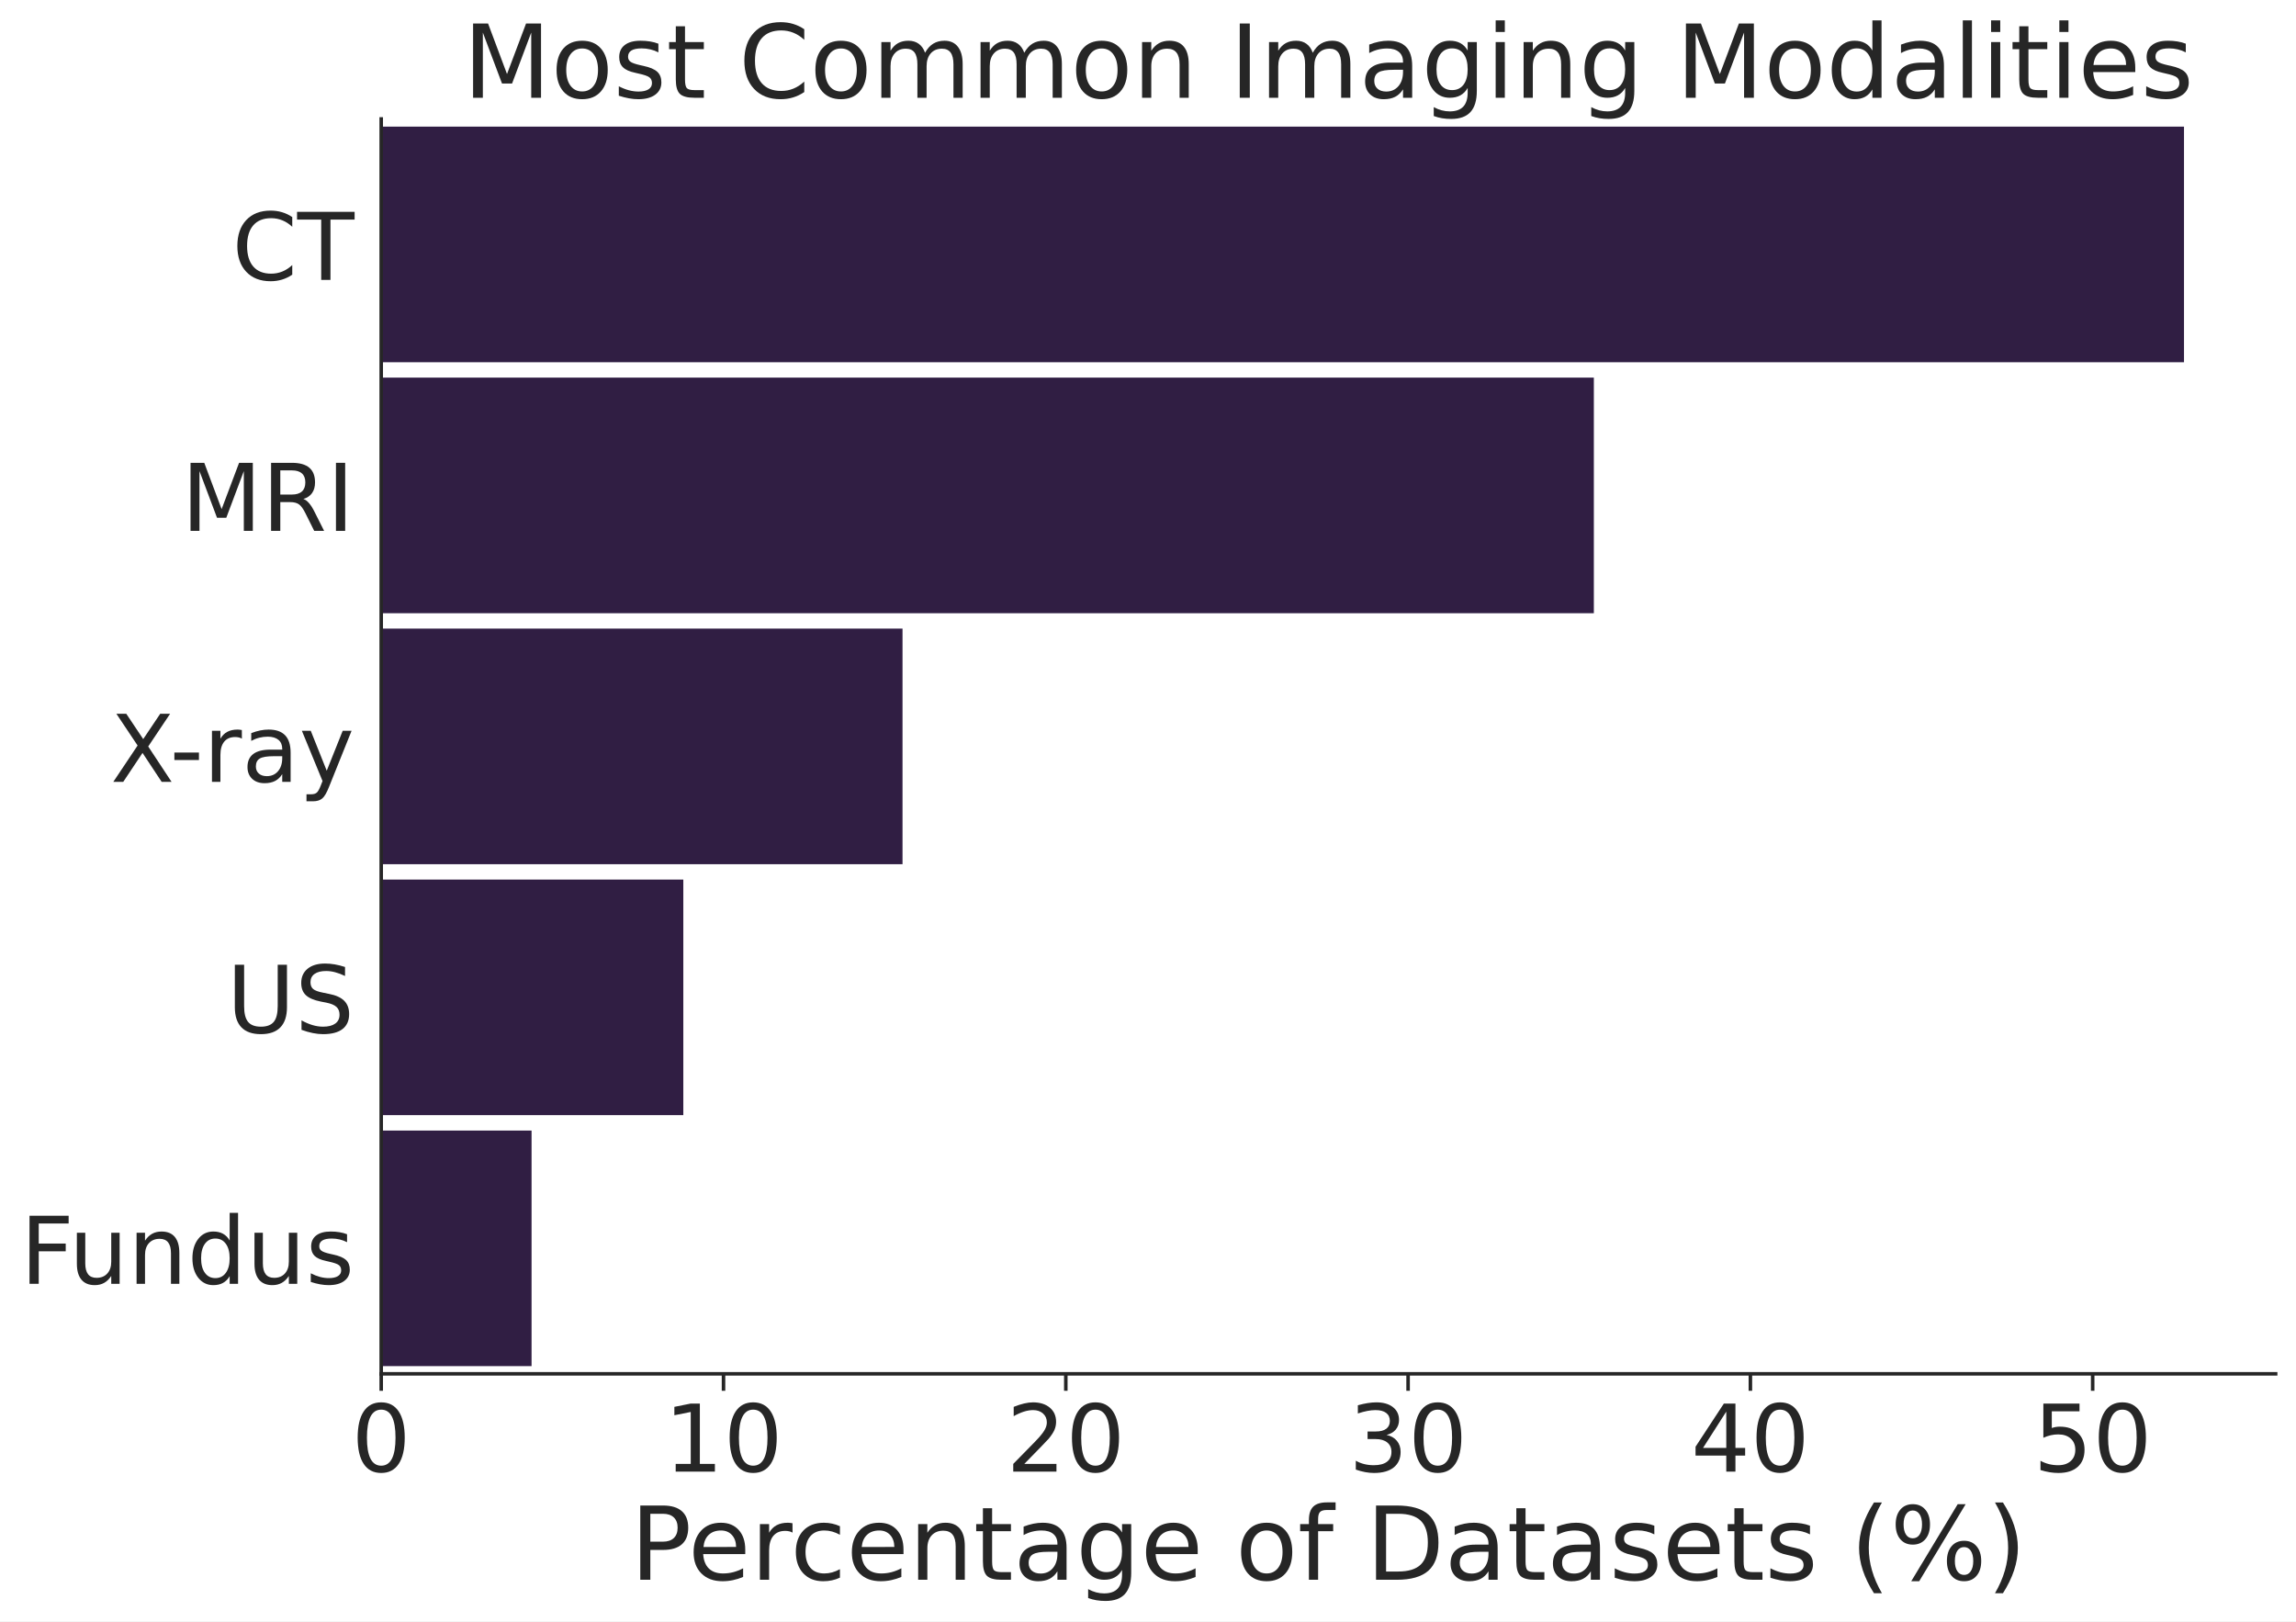
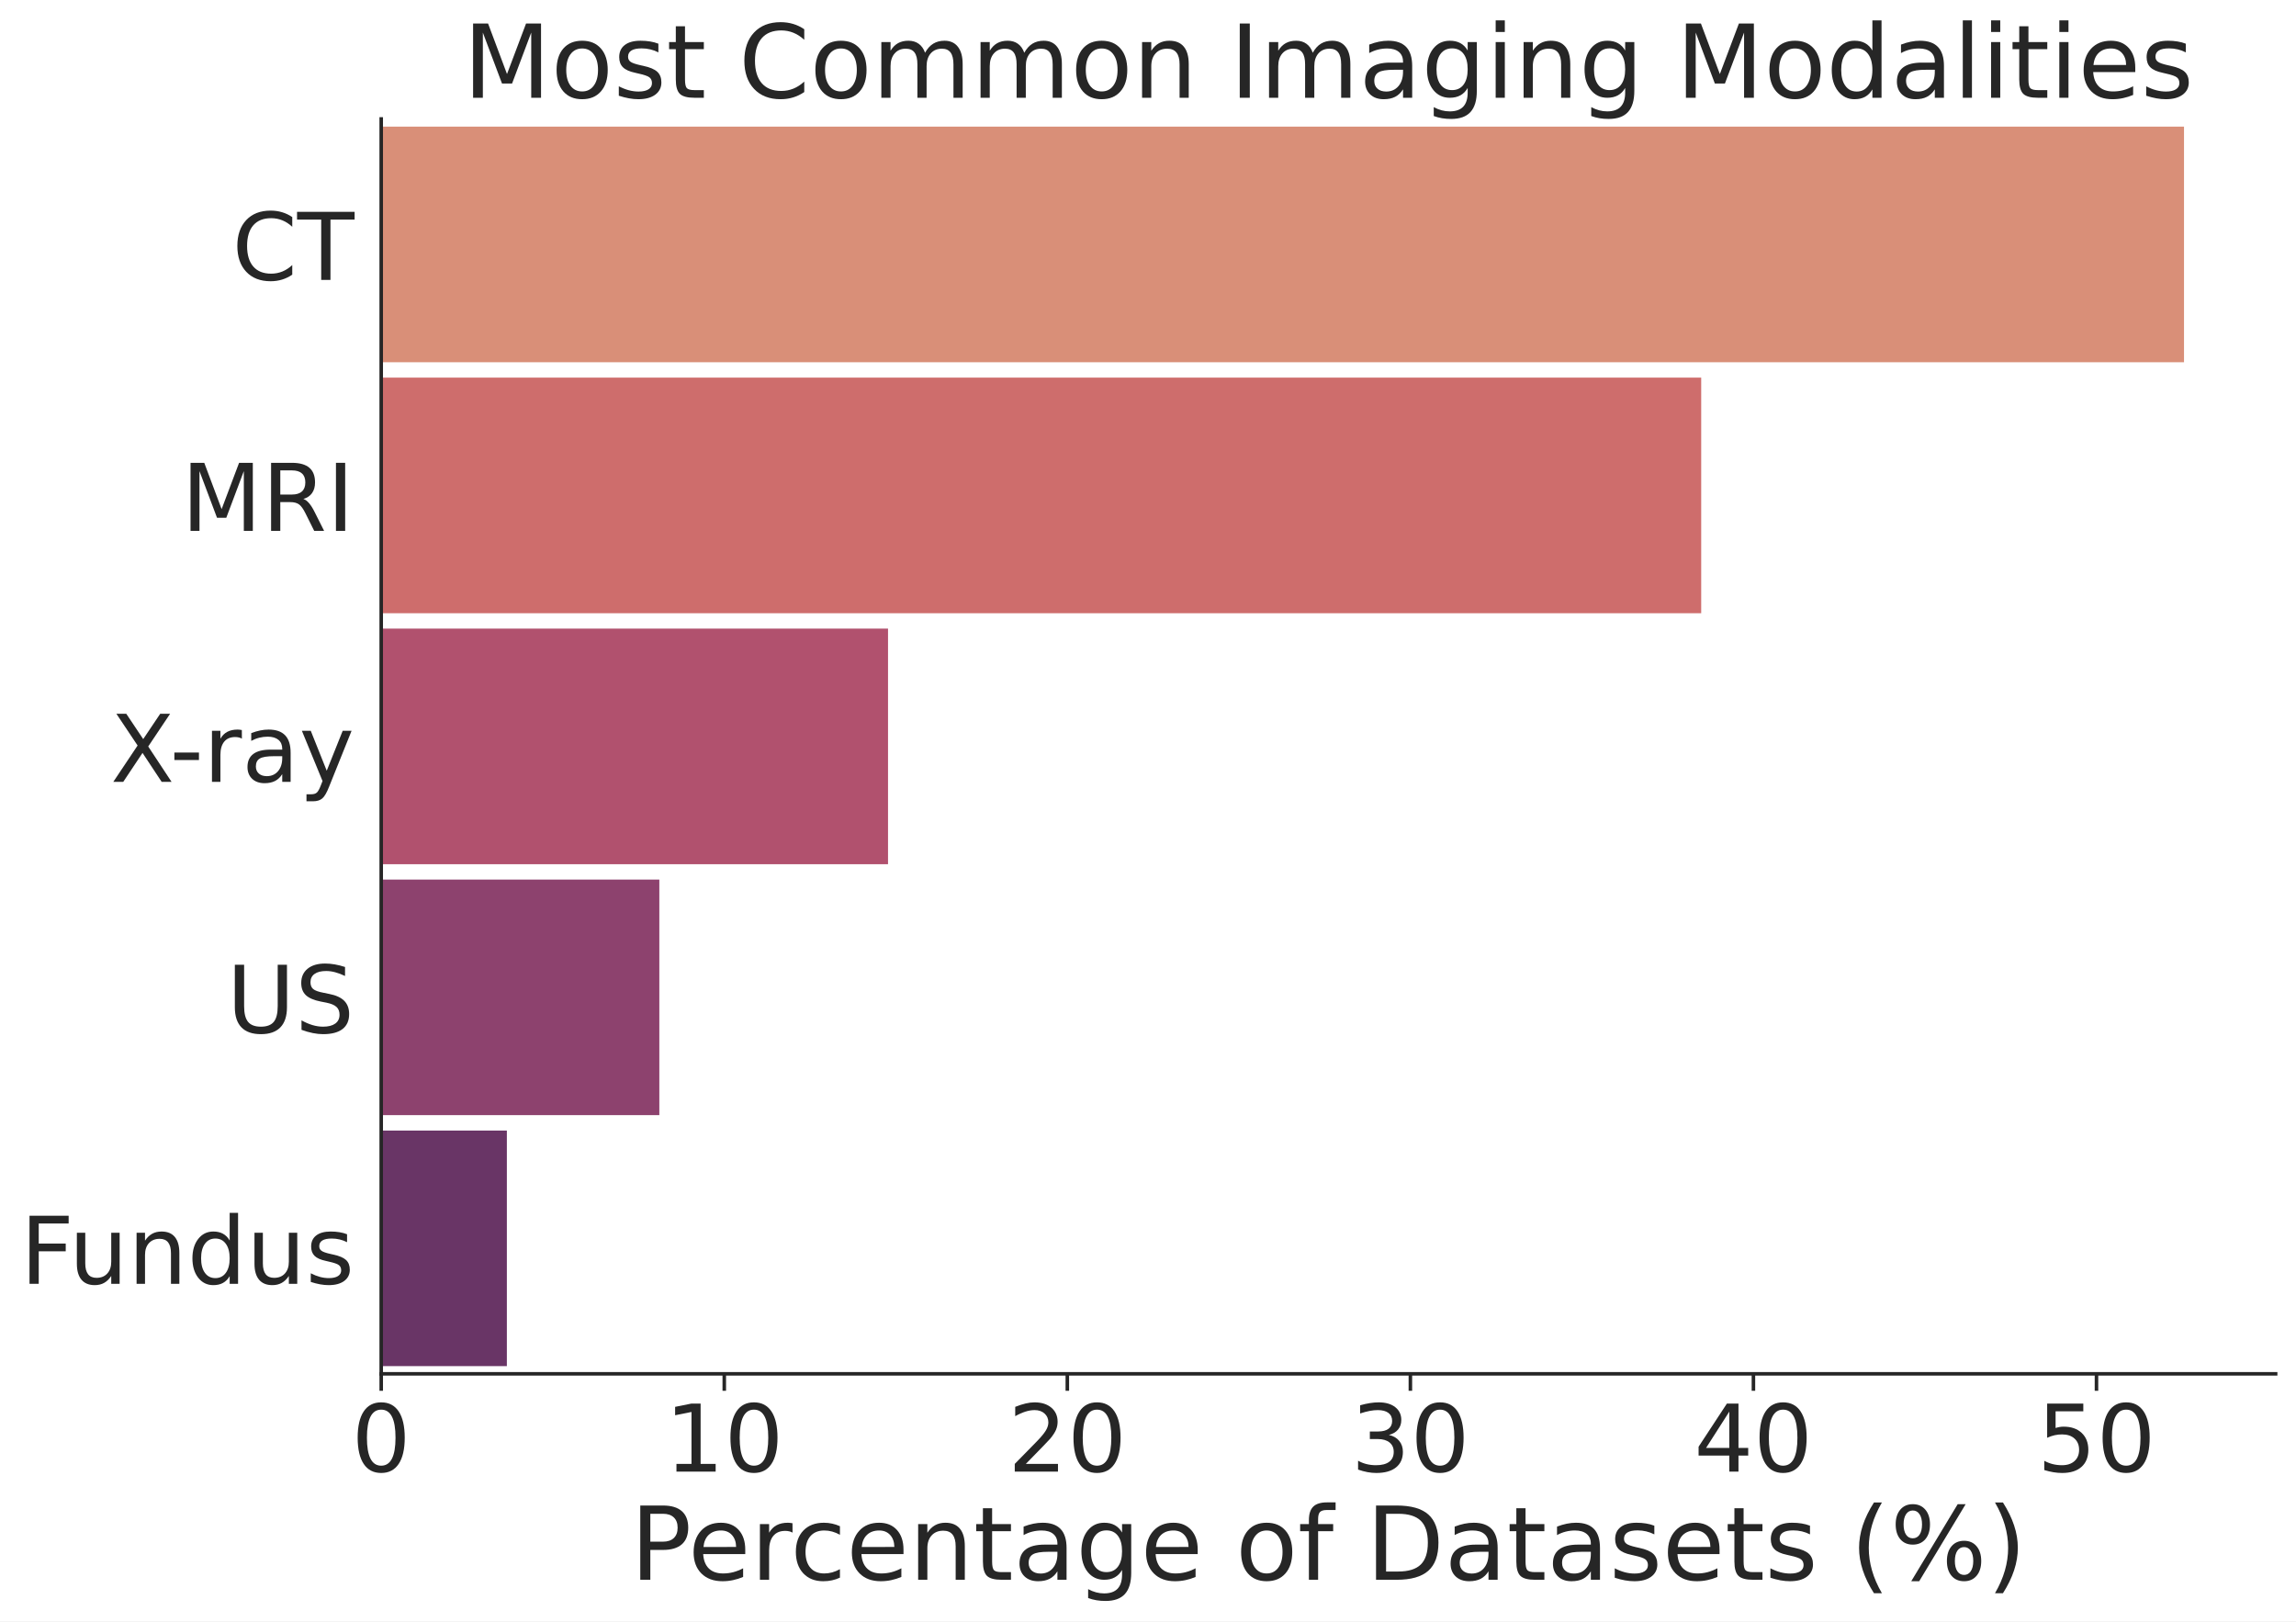
<svg xmlns="http://www.w3.org/2000/svg" xmlns:xlink="http://www.w3.org/1999/xlink" width="811.547pt" height="573.04pt" viewBox="0 0 811.547 573.04" version="1.1">
  <defs>
    <style type="text/css">*{stroke-linejoin: round; stroke-linecap: butt}</style>
  </defs>
  <g id="figure_1">
    <g id="patch_1">
      <path d="M 0 573.04  L 811.547 573.04  L 811.547 0  L 0 0  z " style="fill: #ffffff" />
    </g>
    <g id="axes_1">
      <g id="patch_2">
        <path d="M 134.747 485.561  L 804.347 485.561  L 804.347 42.041  L 134.747 42.041  z " style="fill: #ffffff" />
      </g>
      <g id="matplotlib.axis_1">
        <g id="xtick_1">
          <g id="line2d_1">
            <defs>
-               <path id="m6fe835351c" d="M 0 0  L 0 6  " style="stroke: #262626; stroke-width: 1.25" />
+               <path id="m9d03bcf593" d="M 0 0  L 0 6  " style="stroke: #262626; stroke-width: 1.25" />
            </defs>
            <g>
-               <use xlink:href="#m6fe835351c" x="134.747" y="485.561" style="fill: #262626; stroke: #262626; stroke-width: 1.25" />
+               <use xlink:href="#m9d03bcf593" x="134.747" y="485.561" style="fill: #262626; stroke: #262626; stroke-width: 1.25" />
            </g>
          </g>
          <g id="text_1">
            <g style="fill: #262626" transform="translate(124.2491 520.1361) scale(0.33 -0.33)">
              <defs>
                <path id="DejaVuSans-30" d="M 2034 4250  Q 1547 4250 1301 3770  Q 1056 3291 1056 2328  Q 1056 1369 1301 889  Q 1547 409 2034 409  Q 2525 409 2770 889  Q 3016 1369 3016 2328  Q 3016 3291 2770 3770  Q 2525 4250 2034 4250  z M 2034 4750  Q 2819 4750 3233 4129  Q 3647 3509 3647 2328  Q 3647 1150 3233 529  Q 2819 -91 2034 -91  Q 1250 -91 836 529  Q 422 1150 422 2328  Q 422 3509 836 4129  Q 1250 4750 2034 4750  z " transform="scale(0.015625)" />
              </defs>
              <use xlink:href="#DejaVuSans-30" />
            </g>
          </g>
        </g>
        <g id="xtick_2">
          <g id="line2d_2">
            <g>
-               <use xlink:href="#m6fe835351c" x="255.734" y="485.561" style="fill: #262626; stroke: #262626; stroke-width: 1.25" />
+               <use xlink:href="#m9d03bcf593" x="256.003" y="485.561" style="fill: #262626; stroke: #262626; stroke-width: 1.25" />
            </g>
          </g>
          <g id="text_2">
-             <g style="fill: #262626" transform="translate(234.7379 520.1361) scale(0.33 -0.33)">
+             <g style="fill: #262626" transform="translate(235.0065 520.1361) scale(0.33 -0.33)">
              <defs>
                <path id="DejaVuSans-31" d="M 794 531  L 1825 531  L 1825 4091  L 703 3866  L 703 4441  L 1819 4666  L 2450 4666  L 2450 531  L 3481 531  L 3481 0  L 794 0  L 794 531  z " transform="scale(0.015625)" />
              </defs>
              <use xlink:href="#DejaVuSans-31" />
              <use xlink:href="#DejaVuSans-30" x="63.623" />
            </g>
          </g>
        </g>
        <g id="xtick_3">
          <g id="line2d_3">
            <g>
-               <use xlink:href="#m6fe835351c" x="376.721" y="485.561" style="fill: #262626; stroke: #262626; stroke-width: 1.25" />
+               <use xlink:href="#m9d03bcf593" x="377.258" y="485.561" style="fill: #262626; stroke: #262626; stroke-width: 1.25" />
            </g>
          </g>
          <g id="text_3">
-             <g style="fill: #262626" transform="translate(355.7248 520.1361) scale(0.33 -0.33)">
+             <g style="fill: #262626" transform="translate(356.262 520.1361) scale(0.33 -0.33)">
              <defs>
                <path id="DejaVuSans-32" d="M 1228 531  L 3431 531  L 3431 0  L 469 0  L 469 531  Q 828 903 1448 1529  Q 2069 2156 2228 2338  Q 2531 2678 2651 2914  Q 2772 3150 2772 3378  Q 2772 3750 2511 3984  Q 2250 4219 1831 4219  Q 1534 4219 1204 4116  Q 875 4013 500 3803  L 500 4441  Q 881 4594 1212 4672  Q 1544 4750 1819 4750  Q 2544 4750 2975 4387  Q 3406 4025 3406 3419  Q 3406 3131 3298 2873  Q 3191 2616 2906 2266  Q 2828 2175 2409 1742  Q 1991 1309 1228 531  z " transform="scale(0.015625)" />
              </defs>
              <use xlink:href="#DejaVuSans-32" />
              <use xlink:href="#DejaVuSans-30" x="63.623" />
            </g>
          </g>
        </g>
        <g id="xtick_4">
          <g id="line2d_4">
            <g>
-               <use xlink:href="#m6fe835351c" x="497.708" y="485.561" style="fill: #262626; stroke: #262626; stroke-width: 1.25" />
+               <use xlink:href="#m9d03bcf593" x="498.514" y="485.561" style="fill: #262626; stroke: #262626; stroke-width: 1.25" />
            </g>
          </g>
          <g id="text_4">
-             <g style="fill: #262626" transform="translate(476.7117 520.1361) scale(0.33 -0.33)">
+             <g style="fill: #262626" transform="translate(477.5175 520.1361) scale(0.33 -0.33)">
              <defs>
                <path id="DejaVuSans-33" d="M 2597 2516  Q 3050 2419 3304 2112  Q 3559 1806 3559 1356  Q 3559 666 3084 287  Q 2609 -91 1734 -91  Q 1441 -91 1130 -33  Q 819 25 488 141  L 488 750  Q 750 597 1062 519  Q 1375 441 1716 441  Q 2309 441 2620 675  Q 2931 909 2931 1356  Q 2931 1769 2642 2001  Q 2353 2234 1838 2234  L 1294 2234  L 1294 2753  L 1863 2753  Q 2328 2753 2575 2939  Q 2822 3125 2822 3475  Q 2822 3834 2567 4026  Q 2313 4219 1838 4219  Q 1578 4219 1281 4162  Q 984 4106 628 3988  L 628 4550  Q 988 4650 1302 4700  Q 1616 4750 1894 4750  Q 2613 4750 3031 4423  Q 3450 4097 3450 3541  Q 3450 3153 3228 2886  Q 3006 2619 2597 2516  z " transform="scale(0.015625)" />
              </defs>
              <use xlink:href="#DejaVuSans-33" />
              <use xlink:href="#DejaVuSans-30" x="63.623" />
            </g>
          </g>
        </g>
        <g id="xtick_5">
          <g id="line2d_5">
            <g>
-               <use xlink:href="#m6fe835351c" x="618.695" y="485.561" style="fill: #262626; stroke: #262626; stroke-width: 1.25" />
+               <use xlink:href="#m9d03bcf593" x="619.769" y="485.561" style="fill: #262626; stroke: #262626; stroke-width: 1.25" />
            </g>
          </g>
          <g id="text_5">
-             <g style="fill: #262626" transform="translate(597.6986 520.1361) scale(0.33 -0.33)">
+             <g style="fill: #262626" transform="translate(598.7731 520.1361) scale(0.33 -0.33)">
              <defs>
                <path id="DejaVuSans-34" d="M 2419 4116  L 825 1625  L 2419 1625  L 2419 4116  z M 2253 4666  L 3047 4666  L 3047 1625  L 3713 1625  L 3713 1100  L 3047 1100  L 3047 0  L 2419 0  L 2419 1100  L 313 1100  L 313 1709  L 2253 4666  z " transform="scale(0.015625)" />
              </defs>
              <use xlink:href="#DejaVuSans-34" />
              <use xlink:href="#DejaVuSans-30" x="63.623" />
            </g>
          </g>
        </g>
        <g id="xtick_6">
          <g id="line2d_6">
            <g>
-               <use xlink:href="#m6fe835351c" x="739.682" y="485.561" style="fill: #262626; stroke: #262626; stroke-width: 1.25" />
+               <use xlink:href="#m9d03bcf593" x="741.025" y="485.561" style="fill: #262626; stroke: #262626; stroke-width: 1.25" />
            </g>
          </g>
          <g id="text_6">
-             <g style="fill: #262626" transform="translate(718.6855 520.1361) scale(0.33 -0.33)">
+             <g style="fill: #262626" transform="translate(720.0286 520.1361) scale(0.33 -0.33)">
              <defs>
                <path id="DejaVuSans-35" d="M 691 4666  L 3169 4666  L 3169 4134  L 1269 4134  L 1269 2991  Q 1406 3038 1543 3061  Q 1681 3084 1819 3084  Q 2600 3084 3056 2656  Q 3513 2228 3513 1497  Q 3513 744 3044 326  Q 2575 -91 1722 -91  Q 1428 -91 1123 -41  Q 819 9 494 109  L 494 744  Q 775 591 1075 516  Q 1375 441 1709 441  Q 2250 441 2565 725  Q 2881 1009 2881 1497  Q 2881 1984 2565 2268  Q 2250 2553 1709 2553  Q 1456 2553 1204 2497  Q 953 2441 691 2322  L 691 4666  z " transform="scale(0.015625)" />
              </defs>
              <use xlink:href="#DejaVuSans-35" />
              <use xlink:href="#DejaVuSans-30" x="63.623" />
            </g>
          </g>
        </g>
        <g id="text_7">
          <g style="fill: #262626" transform="translate(222.7812 558.3534) scale(0.36 -0.36)">
            <defs>
              <path id="DejaVuSans-50" d="M 1259 4147  L 1259 2394  L 2053 2394  Q 2494 2394 2734 2622  Q 2975 2850 2975 3272  Q 2975 3691 2734 3919  Q 2494 4147 2053 4147  L 1259 4147  z M 628 4666  L 2053 4666  Q 2838 4666 3239 4311  Q 3641 3956 3641 3272  Q 3641 2581 3239 2228  Q 2838 1875 2053 1875  L 1259 1875  L 1259 0  L 628 0  L 628 4666  z " transform="scale(0.015625)" />
              <path id="DejaVuSans-65" d="M 3597 1894  L 3597 1613  L 953 1613  Q 991 1019 1311 708  Q 1631 397 2203 397  Q 2534 397 2845 478  Q 3156 559 3463 722  L 3463 178  Q 3153 47 2828 -22  Q 2503 -91 2169 -91  Q 1331 -91 842 396  Q 353 884 353 1716  Q 353 2575 817 3079  Q 1281 3584 2069 3584  Q 2775 3584 3186 3129  Q 3597 2675 3597 1894  z M 3022 2063  Q 3016 2534 2758 2815  Q 2500 3097 2075 3097  Q 1594 3097 1305 2825  Q 1016 2553 972 2059  L 3022 2063  z " transform="scale(0.015625)" />
              <path id="DejaVuSans-72" d="M 2631 2963  Q 2534 3019 2420 3045  Q 2306 3072 2169 3072  Q 1681 3072 1420 2755  Q 1159 2438 1159 1844  L 1159 0  L 581 0  L 581 3500  L 1159 3500  L 1159 2956  Q 1341 3275 1631 3429  Q 1922 3584 2338 3584  Q 2397 3584 2469 3576  Q 2541 3569 2628 3553  L 2631 2963  z " transform="scale(0.015625)" />
              <path id="DejaVuSans-63" d="M 3122 3366  L 3122 2828  Q 2878 2963 2633 3030  Q 2388 3097 2138 3097  Q 1578 3097 1268 2742  Q 959 2388 959 1747  Q 959 1106 1268 751  Q 1578 397 2138 397  Q 2388 397 2633 464  Q 2878 531 3122 666  L 3122 134  Q 2881 22 2623 -34  Q 2366 -91 2075 -91  Q 1284 -91 818 406  Q 353 903 353 1747  Q 353 2603 823 3093  Q 1294 3584 2113 3584  Q 2378 3584 2631 3529  Q 2884 3475 3122 3366  z " transform="scale(0.015625)" />
              <path id="DejaVuSans-6e" d="M 3513 2113  L 3513 0  L 2938 0  L 2938 2094  Q 2938 2591 2744 2837  Q 2550 3084 2163 3084  Q 1697 3084 1428 2787  Q 1159 2491 1159 1978  L 1159 0  L 581 0  L 581 3500  L 1159 3500  L 1159 2956  Q 1366 3272 1645 3428  Q 1925 3584 2291 3584  Q 2894 3584 3203 3211  Q 3513 2838 3513 2113  z " transform="scale(0.015625)" />
              <path id="DejaVuSans-74" d="M 1172 4494  L 1172 3500  L 2356 3500  L 2356 3053  L 1172 3053  L 1172 1153  Q 1172 725 1289 603  Q 1406 481 1766 481  L 2356 481  L 2356 0  L 1766 0  Q 1100 0 847 248  Q 594 497 594 1153  L 594 3053  L 172 3053  L 172 3500  L 594 3500  L 594 4494  L 1172 4494  z " transform="scale(0.015625)" />
              <path id="DejaVuSans-61" d="M 2194 1759  Q 1497 1759 1228 1600  Q 959 1441 959 1056  Q 959 750 1161 570  Q 1363 391 1709 391  Q 2188 391 2477 730  Q 2766 1069 2766 1631  L 2766 1759  L 2194 1759  z M 3341 1997  L 3341 0  L 2766 0  L 2766 531  Q 2569 213 2275 61  Q 1981 -91 1556 -91  Q 1019 -91 701 211  Q 384 513 384 1019  Q 384 1609 779 1909  Q 1175 2209 1959 2209  L 2766 2209  L 2766 2266  Q 2766 2663 2505 2880  Q 2244 3097 1772 3097  Q 1472 3097 1187 3025  Q 903 2953 641 2809  L 641 3341  Q 956 3463 1253 3523  Q 1550 3584 1831 3584  Q 2591 3584 2966 3190  Q 3341 2797 3341 1997  z " transform="scale(0.015625)" />
              <path id="DejaVuSans-67" d="M 2906 1791  Q 2906 2416 2648 2759  Q 2391 3103 1925 3103  Q 1463 3103 1205 2759  Q 947 2416 947 1791  Q 947 1169 1205 825  Q 1463 481 1925 481  Q 2391 481 2648 825  Q 2906 1169 2906 1791  z M 3481 434  Q 3481 -459 3084 -895  Q 2688 -1331 1869 -1331  Q 1566 -1331 1297 -1286  Q 1028 -1241 775 -1147  L 775 -588  Q 1028 -725 1275 -790  Q 1522 -856 1778 -856  Q 2344 -856 2625 -561  Q 2906 -266 2906 331  L 2906 616  Q 2728 306 2450 153  Q 2172 0 1784 0  Q 1141 0 747 490  Q 353 981 353 1791  Q 353 2603 747 3093  Q 1141 3584 1784 3584  Q 2172 3584 2450 3431  Q 2728 3278 2906 2969  L 2906 3500  L 3481 3500  L 3481 434  z " transform="scale(0.015625)" />
              <path id="DejaVuSans-20" transform="scale(0.015625)" />
              <path id="DejaVuSans-6f" d="M 1959 3097  Q 1497 3097 1228 2736  Q 959 2375 959 1747  Q 959 1119 1226 758  Q 1494 397 1959 397  Q 2419 397 2687 759  Q 2956 1122 2956 1747  Q 2956 2369 2687 2733  Q 2419 3097 1959 3097  z M 1959 3584  Q 2709 3584 3137 3096  Q 3566 2609 3566 1747  Q 3566 888 3137 398  Q 2709 -91 1959 -91  Q 1206 -91 779 398  Q 353 888 353 1747  Q 353 2609 779 3096  Q 1206 3584 1959 3584  z " transform="scale(0.015625)" />
              <path id="DejaVuSans-66" d="M 2375 4863  L 2375 4384  L 1825 4384  Q 1516 4384 1395 4259  Q 1275 4134 1275 3809  L 1275 3500  L 2222 3500  L 2222 3053  L 1275 3053  L 1275 0  L 697 0  L 697 3053  L 147 3053  L 147 3500  L 697 3500  L 697 3744  Q 697 4328 969 4595  Q 1241 4863 1831 4863  L 2375 4863  z " transform="scale(0.015625)" />
              <path id="DejaVuSans-44" d="M 1259 4147  L 1259 519  L 2022 519  Q 2988 519 3436 956  Q 3884 1394 3884 2338  Q 3884 3275 3436 3711  Q 2988 4147 2022 4147  L 1259 4147  z M 628 4666  L 1925 4666  Q 3281 4666 3915 4102  Q 4550 3538 4550 2338  Q 4550 1131 3912 565  Q 3275 0 1925 0  L 628 0  L 628 4666  z " transform="scale(0.015625)" />
              <path id="DejaVuSans-73" d="M 2834 3397  L 2834 2853  Q 2591 2978 2328 3040  Q 2066 3103 1784 3103  Q 1356 3103 1142 2972  Q 928 2841 928 2578  Q 928 2378 1081 2264  Q 1234 2150 1697 2047  L 1894 2003  Q 2506 1872 2764 1633  Q 3022 1394 3022 966  Q 3022 478 2636 193  Q 2250 -91 1575 -91  Q 1294 -91 989 -36  Q 684 19 347 128  L 347 722  Q 666 556 975 473  Q 1284 391 1588 391  Q 1994 391 2212 530  Q 2431 669 2431 922  Q 2431 1156 2273 1281  Q 2116 1406 1581 1522  L 1381 1569  Q 847 1681 609 1914  Q 372 2147 372 2553  Q 372 3047 722 3315  Q 1072 3584 1716 3584  Q 2034 3584 2315 3537  Q 2597 3491 2834 3397  z " transform="scale(0.015625)" />
              <path id="DejaVuSans-28" d="M 1984 4856  Q 1566 4138 1362 3434  Q 1159 2731 1159 2009  Q 1159 1288 1364 580  Q 1569 -128 1984 -844  L 1484 -844  Q 1016 -109 783 600  Q 550 1309 550 2009  Q 550 2706 781 3412  Q 1013 4119 1484 4856  L 1984 4856  z " transform="scale(0.015625)" />
              <path id="DejaVuSans-25" d="M 4653 2053  Q 4381 2053 4226 1822  Q 4072 1591 4072 1178  Q 4072 772 4226 539  Q 4381 306 4653 306  Q 4919 306 5073 539  Q 5228 772 5228 1178  Q 5228 1588 5073 1820  Q 4919 2053 4653 2053  z M 4653 2450  Q 5147 2450 5437 2106  Q 5728 1763 5728 1178  Q 5728 594 5436 251  Q 5144 -91 4653 -91  Q 4153 -91 3862 251  Q 3572 594 3572 1178  Q 3572 1766 3864 2108  Q 4156 2450 4653 2450  z M 1428 4353  Q 1159 4353 1004 4120  Q 850 3888 850 3481  Q 850 3069 1003 2837  Q 1156 2606 1428 2606  Q 1700 2606 1854 2837  Q 2009 3069 2009 3481  Q 2009 3884 1853 4118  Q 1697 4353 1428 4353  z M 4250 4750  L 4750 4750  L 1831 -91  L 1331 -91  L 4250 4750  z M 1428 4750  Q 1922 4750 2215 4408  Q 2509 4066 2509 3481  Q 2509 2891 2217 2550  Q 1925 2209 1428 2209  Q 931 2209 642 2551  Q 353 2894 353 3481  Q 353 4063 643 4406  Q 934 4750 1428 4750  z " transform="scale(0.015625)" />
              <path id="DejaVuSans-29" d="M 513 4856  L 1013 4856  Q 1481 4119 1714 3412  Q 1947 2706 1947 2009  Q 1947 1309 1714 600  Q 1481 -109 1013 -844  L 513 -844  Q 928 -128 1133 580  Q 1338 1288 1338 2009  Q 1338 2731 1133 3434  Q 928 4138 513 4856  z " transform="scale(0.015625)" />
            </defs>
            <use xlink:href="#DejaVuSans-50" />
            <use xlink:href="#DejaVuSans-65" x="56.678" />
            <use xlink:href="#DejaVuSans-72" x="118.201" />
            <use xlink:href="#DejaVuSans-63" x="157.064" />
            <use xlink:href="#DejaVuSans-65" x="212.045" />
            <use xlink:href="#DejaVuSans-6e" x="273.568" />
            <use xlink:href="#DejaVuSans-74" x="336.947" />
            <use xlink:href="#DejaVuSans-61" x="376.156" />
            <use xlink:href="#DejaVuSans-67" x="437.436" />
            <use xlink:href="#DejaVuSans-65" x="500.912" />
            <use xlink:href="#DejaVuSans-20" x="562.436" />
            <use xlink:href="#DejaVuSans-6f" x="594.223" />
            <use xlink:href="#DejaVuSans-66" x="655.404" />
            <use xlink:href="#DejaVuSans-20" x="690.609" />
            <use xlink:href="#DejaVuSans-44" x="722.396" />
            <use xlink:href="#DejaVuSans-61" x="799.398" />
            <use xlink:href="#DejaVuSans-74" x="860.678" />
            <use xlink:href="#DejaVuSans-61" x="899.887" />
            <use xlink:href="#DejaVuSans-73" x="961.166" />
            <use xlink:href="#DejaVuSans-65" x="1013.266" />
            <use xlink:href="#DejaVuSans-74" x="1074.789" />
            <use xlink:href="#DejaVuSans-73" x="1113.998" />
            <use xlink:href="#DejaVuSans-20" x="1166.098" />
            <use xlink:href="#DejaVuSans-28" x="1197.885" />
            <use xlink:href="#DejaVuSans-25" x="1236.898" />
            <use xlink:href="#DejaVuSans-29" x="1331.918" />
          </g>
        </g>
      </g>
      <g id="matplotlib.axis_2">
        <g id="ytick_1">
          <g id="text_8">
            <g style="fill: #262626" transform="translate(82.04812 98.93067) scale(0.33 -0.33)">
              <defs>
                <path id="DejaVuSans-43" d="M 4122 4306  L 4122 3641  Q 3803 3938 3442 4084  Q 3081 4231 2675 4231  Q 1875 4231 1450 3742  Q 1025 3253 1025 2328  Q 1025 1406 1450 917  Q 1875 428 2675 428  Q 3081 428 3442 575  Q 3803 722 4122 1019  L 4122 359  Q 3791 134 3420 21  Q 3050 -91 2638 -91  Q 1578 -91 968 557  Q 359 1206 359 2328  Q 359 3453 968 4101  Q 1578 4750 2638 4750  Q 3056 4750 3426 4639  Q 3797 4528 4122 4306  z " transform="scale(0.015625)" />
                <path id="DejaVuSans-54" d="M -19 4666  L 3928 4666  L 3928 4134  L 2272 4134  L 2272 0  L 1638 0  L 1638 4134  L -19 4134  L -19 4666  z " transform="scale(0.015625)" />
              </defs>
              <use xlink:href="#DejaVuSans-43" />
              <use xlink:href="#DejaVuSans-54" x="69.824" />
            </g>
          </g>
        </g>
        <g id="ytick_2">
          <g id="text_9">
            <g style="fill: #262626" transform="translate(64.10953 187.6347) scale(0.33 -0.33)">
              <defs>
                <path id="DejaVuSans-4d" d="M 628 4666  L 1569 4666  L 2759 1491  L 3956 4666  L 4897 4666  L 4897 0  L 4281 0  L 4281 4097  L 3078 897  L 2444 897  L 1241 4097  L 1241 0  L 628 0  L 628 4666  z " transform="scale(0.015625)" />
                <path id="DejaVuSans-52" d="M 2841 2188  Q 3044 2119 3236 1894  Q 3428 1669 3622 1275  L 4263 0  L 3584 0  L 2988 1197  Q 2756 1666 2539 1819  Q 2322 1972 1947 1972  L 1259 1972  L 1259 0  L 628 0  L 628 4666  L 2053 4666  Q 2853 4666 3247 4331  Q 3641 3997 3641 3322  Q 3641 2881 3436 2590  Q 3231 2300 2841 2188  z M 1259 4147  L 1259 2491  L 2053 2491  Q 2509 2491 2742 2702  Q 2975 2913 2975 3322  Q 2975 3731 2742 3939  Q 2509 4147 2053 4147  L 1259 4147  z " transform="scale(0.015625)" />
                <path id="DejaVuSans-49" d="M 628 4666  L 1259 4666  L 1259 0  L 628 0  L 628 4666  z " transform="scale(0.015625)" />
              </defs>
              <use xlink:href="#DejaVuSans-4d" />
              <use xlink:href="#DejaVuSans-52" x="86.279" />
              <use xlink:href="#DejaVuSans-49" x="155.762" />
            </g>
          </g>
        </g>
        <g id="ytick_3">
          <g id="text_10">
            <g style="fill: #262626" transform="translate(39.06562 276.3387) scale(0.33 -0.33)">
              <defs>
                <path id="DejaVuSans-58" d="M 403 4666  L 1081 4666  L 2241 2931  L 3406 4666  L 4084 4666  L 2584 2425  L 4184 0  L 3506 0  L 2194 1984  L 872 0  L 191 0  L 1856 2491  L 403 4666  z " transform="scale(0.015625)" />
                <path id="DejaVuSans-2d" d="M 313 2009  L 1997 2009  L 1997 1497  L 313 1497  L 313 2009  z " transform="scale(0.015625)" />
                <path id="DejaVuSans-79" d="M 2059 -325  Q 1816 -950 1584 -1140  Q 1353 -1331 966 -1331  L 506 -1331  L 506 -850  L 844 -850  Q 1081 -850 1212 -737  Q 1344 -625 1503 -206  L 1606 56  L 191 3500  L 800 3500  L 1894 763  L 2988 3500  L 3597 3500  L 2059 -325  z " transform="scale(0.015625)" />
              </defs>
              <use xlink:href="#DejaVuSans-58" />
              <use xlink:href="#DejaVuSans-2d" x="63.506" />
              <use xlink:href="#DejaVuSans-72" x="99.59" />
              <use xlink:href="#DejaVuSans-61" x="140.703" />
              <use xlink:href="#DejaVuSans-79" x="201.982" />
            </g>
          </g>
        </g>
        <g id="ytick_4">
          <g id="text_11">
            <g style="fill: #262626" transform="translate(80.14547 365.0427) scale(0.33 -0.33)">
              <defs>
                <path id="DejaVuSans-55" d="M 556 4666  L 1191 4666  L 1191 1831  Q 1191 1081 1462 751  Q 1734 422 2344 422  Q 2950 422 3222 751  Q 3494 1081 3494 1831  L 3494 4666  L 4128 4666  L 4128 1753  Q 4128 841 3676 375  Q 3225 -91 2344 -91  Q 1459 -91 1007 375  Q 556 841 556 1753  L 556 4666  z " transform="scale(0.015625)" />
                <path id="DejaVuSans-53" d="M 3425 4513  L 3425 3897  Q 3066 4069 2747 4153  Q 2428 4238 2131 4238  Q 1616 4238 1336 4038  Q 1056 3838 1056 3469  Q 1056 3159 1242 3001  Q 1428 2844 1947 2747  L 2328 2669  Q 3034 2534 3370 2195  Q 3706 1856 3706 1288  Q 3706 609 3251 259  Q 2797 -91 1919 -91  Q 1588 -91 1214 -16  Q 841 59 441 206  L 441 856  Q 825 641 1194 531  Q 1563 422 1919 422  Q 2459 422 2753 634  Q 3047 847 3047 1241  Q 3047 1584 2836 1778  Q 2625 1972 2144 2069  L 1759 2144  Q 1053 2284 737 2584  Q 422 2884 422 3419  Q 422 4038 858 4394  Q 1294 4750 2059 4750  Q 2388 4750 2728 4690  Q 3069 4631 3425 4513  z " transform="scale(0.015625)" />
              </defs>
              <use xlink:href="#DejaVuSans-55" />
              <use xlink:href="#DejaVuSans-53" x="73.193" />
            </g>
          </g>
        </g>
        <g id="ytick_5">
          <g id="text_12">
            <g style="fill: #262626" transform="translate(7.2 453.7467) scale(0.33 -0.33)">
              <defs>
                <path id="DejaVuSans-46" d="M 628 4666  L 3309 4666  L 3309 4134  L 1259 4134  L 1259 2759  L 3109 2759  L 3109 2228  L 1259 2228  L 1259 0  L 628 0  L 628 4666  z " transform="scale(0.015625)" />
                <path id="DejaVuSans-75" d="M 544 1381  L 544 3500  L 1119 3500  L 1119 1403  Q 1119 906 1312 657  Q 1506 409 1894 409  Q 2359 409 2629 706  Q 2900 1003 2900 1516  L 2900 3500  L 3475 3500  L 3475 0  L 2900 0  L 2900 538  Q 2691 219 2414 64  Q 2138 -91 1772 -91  Q 1169 -91 856 284  Q 544 659 544 1381  z M 1991 3584  L 1991 3584  z " transform="scale(0.015625)" />
                <path id="DejaVuSans-64" d="M 2906 2969  L 2906 4863  L 3481 4863  L 3481 0  L 2906 0  L 2906 525  Q 2725 213 2448 61  Q 2172 -91 1784 -91  Q 1150 -91 751 415  Q 353 922 353 1747  Q 353 2572 751 3078  Q 1150 3584 1784 3584  Q 2172 3584 2448 3432  Q 2725 3281 2906 2969  z M 947 1747  Q 947 1113 1208 752  Q 1469 391 1925 391  Q 2381 391 2643 752  Q 2906 1113 2906 1747  Q 2906 2381 2643 2742  Q 2381 3103 1925 3103  Q 1469 3103 1208 2742  Q 947 2381 947 1747  z " transform="scale(0.015625)" />
              </defs>
              <use xlink:href="#DejaVuSans-46" />
              <use xlink:href="#DejaVuSans-75" x="52.02" />
              <use xlink:href="#DejaVuSans-6e" x="115.398" />
              <use xlink:href="#DejaVuSans-64" x="178.777" />
              <use xlink:href="#DejaVuSans-75" x="242.254" />
              <use xlink:href="#DejaVuSans-73" x="305.633" />
            </g>
          </g>
        </g>
      </g>
      <g id="patch_3">
-         <path d="M 134.747 44.259  L 772.461 44.259  L 772.461 128.528  L 134.747 128.528  z " clip-path="url(#pbe15465e63)" style="fill: #301e43; stroke: #ffffff; stroke-linejoin: miter" />
+         <path d="M 134.747 44.259  L 772.461 44.259  L 772.461 128.528  L 134.747 128.528  z " clip-path="url(#p0b4139cb54)" style="fill: #d98f78; stroke: #ffffff; stroke-linejoin: miter" />
      </g>
      <g id="patch_4">
-         <path d="M 134.747 132.963  L 563.863 132.963  L 563.863 217.232  L 134.747 217.232  z " clip-path="url(#pbe15465e63)" style="fill: #301e43; stroke: #ffffff; stroke-linejoin: miter" />
+         <path d="M 134.747 132.963  L 601.806 132.963  L 601.806 217.232  L 134.747 217.232  z " clip-path="url(#p0b4139cb54)" style="fill: #ce6d6c; stroke: #ffffff; stroke-linejoin: miter" />
      </g>
      <g id="patch_5">
-         <path d="M 134.747 221.667  L 319.506 221.667  L 319.506 305.936  L 134.747 305.936  z " clip-path="url(#pbe15465e63)" style="fill: #301e43; stroke: #ffffff; stroke-linejoin: miter" />
+         <path d="M 134.747 221.667  L 314.385 221.667  L 314.385 305.936  L 134.747 305.936  z " clip-path="url(#p0b4139cb54)" style="fill: #b1516e; stroke: #ffffff; stroke-linejoin: miter" />
      </g>
      <g id="patch_6">
-         <path d="M 134.747 310.371  L 242.026 310.371  L 242.026 394.64  L 134.747 394.64  z " clip-path="url(#pbe15465e63)" style="fill: #301e43; stroke: #ffffff; stroke-linejoin: miter" />
+         <path d="M 134.747 310.371  L 233.548 310.371  L 233.548 394.64  L 134.747 394.64  z " clip-path="url(#p0b4139cb54)" style="fill: #8d426e; stroke: #ffffff; stroke-linejoin: miter" />
      </g>
      <g id="patch_7">
-         <path d="M 134.747 399.075  L 188.387 399.075  L 188.387 483.344  L 134.747 483.344  z " clip-path="url(#pbe15465e63)" style="fill: #301e43; stroke: #ffffff; stroke-linejoin: miter" />
+         <path d="M 134.747 399.075  L 179.657 399.075  L 179.657 483.344  L 134.747 483.344  z " clip-path="url(#p0b4139cb54)" style="fill: #693566; stroke: #ffffff; stroke-linejoin: miter" />
      </g>
      <g id="line2d_7">
-         <path clip-path="url(#pbe15465e63)" style="fill: none; stroke: #424242; stroke-width: 2.25; stroke-linecap: round" />
+         <path clip-path="url(#p0b4139cb54)" style="fill: none; stroke: #424242; stroke-width: 2.25; stroke-linecap: round" />
      </g>
      <g id="line2d_8">
-         <path clip-path="url(#pbe15465e63)" style="fill: none; stroke: #424242; stroke-width: 2.25; stroke-linecap: round" />
+         <path clip-path="url(#p0b4139cb54)" style="fill: none; stroke: #424242; stroke-width: 2.25; stroke-linecap: round" />
      </g>
      <g id="line2d_9">
-         <path clip-path="url(#pbe15465e63)" style="fill: none; stroke: #424242; stroke-width: 2.25; stroke-linecap: round" />
+         <path clip-path="url(#p0b4139cb54)" style="fill: none; stroke: #424242; stroke-width: 2.25; stroke-linecap: round" />
      </g>
      <g id="line2d_10">
-         <path clip-path="url(#pbe15465e63)" style="fill: none; stroke: #424242; stroke-width: 2.25; stroke-linecap: round" />
+         <path clip-path="url(#p0b4139cb54)" style="fill: none; stroke: #424242; stroke-width: 2.25; stroke-linecap: round" />
      </g>
      <g id="line2d_11">
-         <path clip-path="url(#pbe15465e63)" style="fill: none; stroke: #424242; stroke-width: 2.25; stroke-linecap: round" />
+         <path clip-path="url(#p0b4139cb54)" style="fill: none; stroke: #424242; stroke-width: 2.25; stroke-linecap: round" />
      </g>
      <g id="patch_8">
        <path d="M 134.747 485.561  L 134.747 42.041  " style="fill: none; stroke: #262626; stroke-width: 1.25; stroke-linejoin: miter; stroke-linecap: square" />
      </g>
      <g id="patch_9">
        <path d="M 134.747 485.561  L 804.347 485.561  " style="fill: none; stroke: #262626; stroke-width: 1.25; stroke-linejoin: miter; stroke-linecap: square" />
      </g>
      <g id="text_13">
        <g style="fill: #262626" transform="translate(163.6878 34.55438) scale(0.36 -0.36)">
          <defs>
            <path id="DejaVuSans-6d" d="M 3328 2828  Q 3544 3216 3844 3400  Q 4144 3584 4550 3584  Q 5097 3584 5394 3201  Q 5691 2819 5691 2113  L 5691 0  L 5113 0  L 5113 2094  Q 5113 2597 4934 2840  Q 4756 3084 4391 3084  Q 3944 3084 3684 2787  Q 3425 2491 3425 1978  L 3425 0  L 2847 0  L 2847 2094  Q 2847 2600 2669 2842  Q 2491 3084 2119 3084  Q 1678 3084 1418 2786  Q 1159 2488 1159 1978  L 1159 0  L 581 0  L 581 3500  L 1159 3500  L 1159 2956  Q 1356 3278 1631 3431  Q 1906 3584 2284 3584  Q 2666 3584 2933 3390  Q 3200 3197 3328 2828  z " transform="scale(0.015625)" />
            <path id="DejaVuSans-69" d="M 603 3500  L 1178 3500  L 1178 0  L 603 0  L 603 3500  z M 603 4863  L 1178 4863  L 1178 4134  L 603 4134  L 603 4863  z " transform="scale(0.015625)" />
            <path id="DejaVuSans-6c" d="M 603 4863  L 1178 4863  L 1178 0  L 603 0  L 603 4863  z " transform="scale(0.015625)" />
          </defs>
          <use xlink:href="#DejaVuSans-4d" />
          <use xlink:href="#DejaVuSans-6f" x="86.279" />
          <use xlink:href="#DejaVuSans-73" x="147.461" />
          <use xlink:href="#DejaVuSans-74" x="199.561" />
          <use xlink:href="#DejaVuSans-20" x="238.77" />
          <use xlink:href="#DejaVuSans-43" x="270.557" />
          <use xlink:href="#DejaVuSans-6f" x="340.381" />
          <use xlink:href="#DejaVuSans-6d" x="401.562" />
          <use xlink:href="#DejaVuSans-6d" x="498.975" />
          <use xlink:href="#DejaVuSans-6f" x="596.387" />
          <use xlink:href="#DejaVuSans-6e" x="657.568" />
          <use xlink:href="#DejaVuSans-20" x="720.947" />
          <use xlink:href="#DejaVuSans-49" x="752.734" />
          <use xlink:href="#DejaVuSans-6d" x="782.227" />
          <use xlink:href="#DejaVuSans-61" x="879.639" />
          <use xlink:href="#DejaVuSans-67" x="940.918" />
          <use xlink:href="#DejaVuSans-69" x="1004.395" />
          <use xlink:href="#DejaVuSans-6e" x="1032.178" />
          <use xlink:href="#DejaVuSans-67" x="1095.557" />
          <use xlink:href="#DejaVuSans-20" x="1159.033" />
          <use xlink:href="#DejaVuSans-4d" x="1190.82" />
          <use xlink:href="#DejaVuSans-6f" x="1277.1" />
          <use xlink:href="#DejaVuSans-64" x="1338.281" />
          <use xlink:href="#DejaVuSans-61" x="1401.758" />
          <use xlink:href="#DejaVuSans-6c" x="1463.037" />
          <use xlink:href="#DejaVuSans-69" x="1490.82" />
          <use xlink:href="#DejaVuSans-74" x="1518.604" />
          <use xlink:href="#DejaVuSans-69" x="1557.812" />
          <use xlink:href="#DejaVuSans-65" x="1585.596" />
          <use xlink:href="#DejaVuSans-73" x="1647.119" />
        </g>
      </g>
    </g>
  </g>
  <defs>
-     <clipPath id="pbe15465e63">
+     <clipPath id="p0b4139cb54">
      <rect x="134.747" y="42.041" width="669.6" height="443.52" />
    </clipPath>
  </defs>
</svg>
